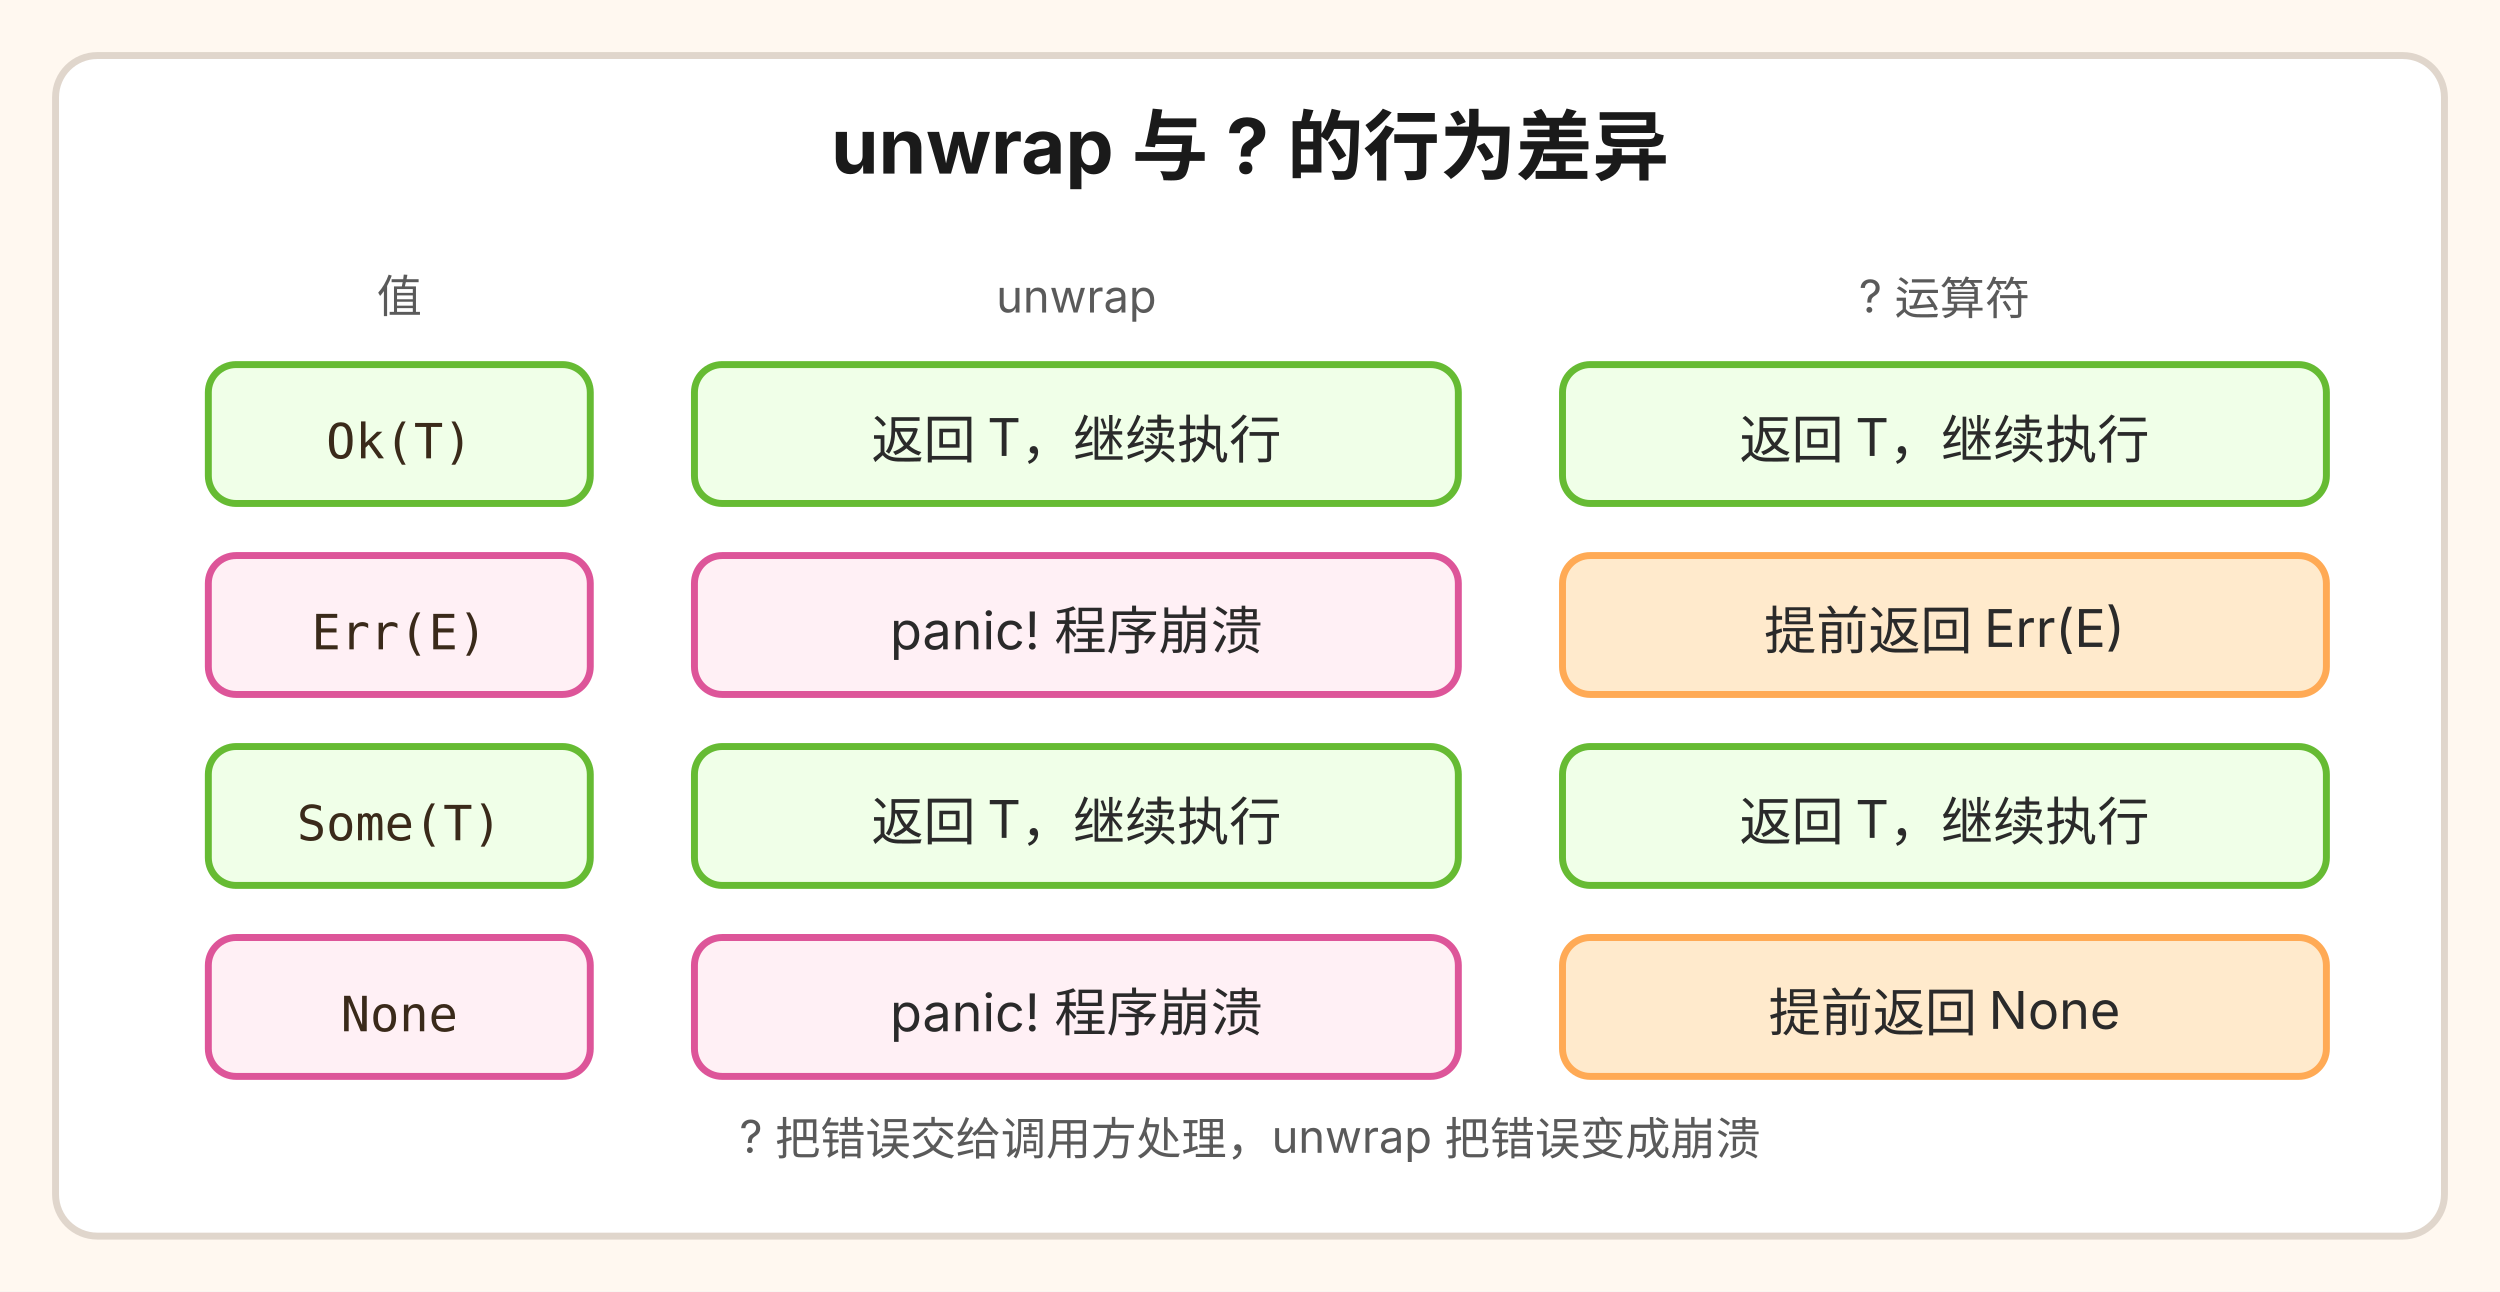
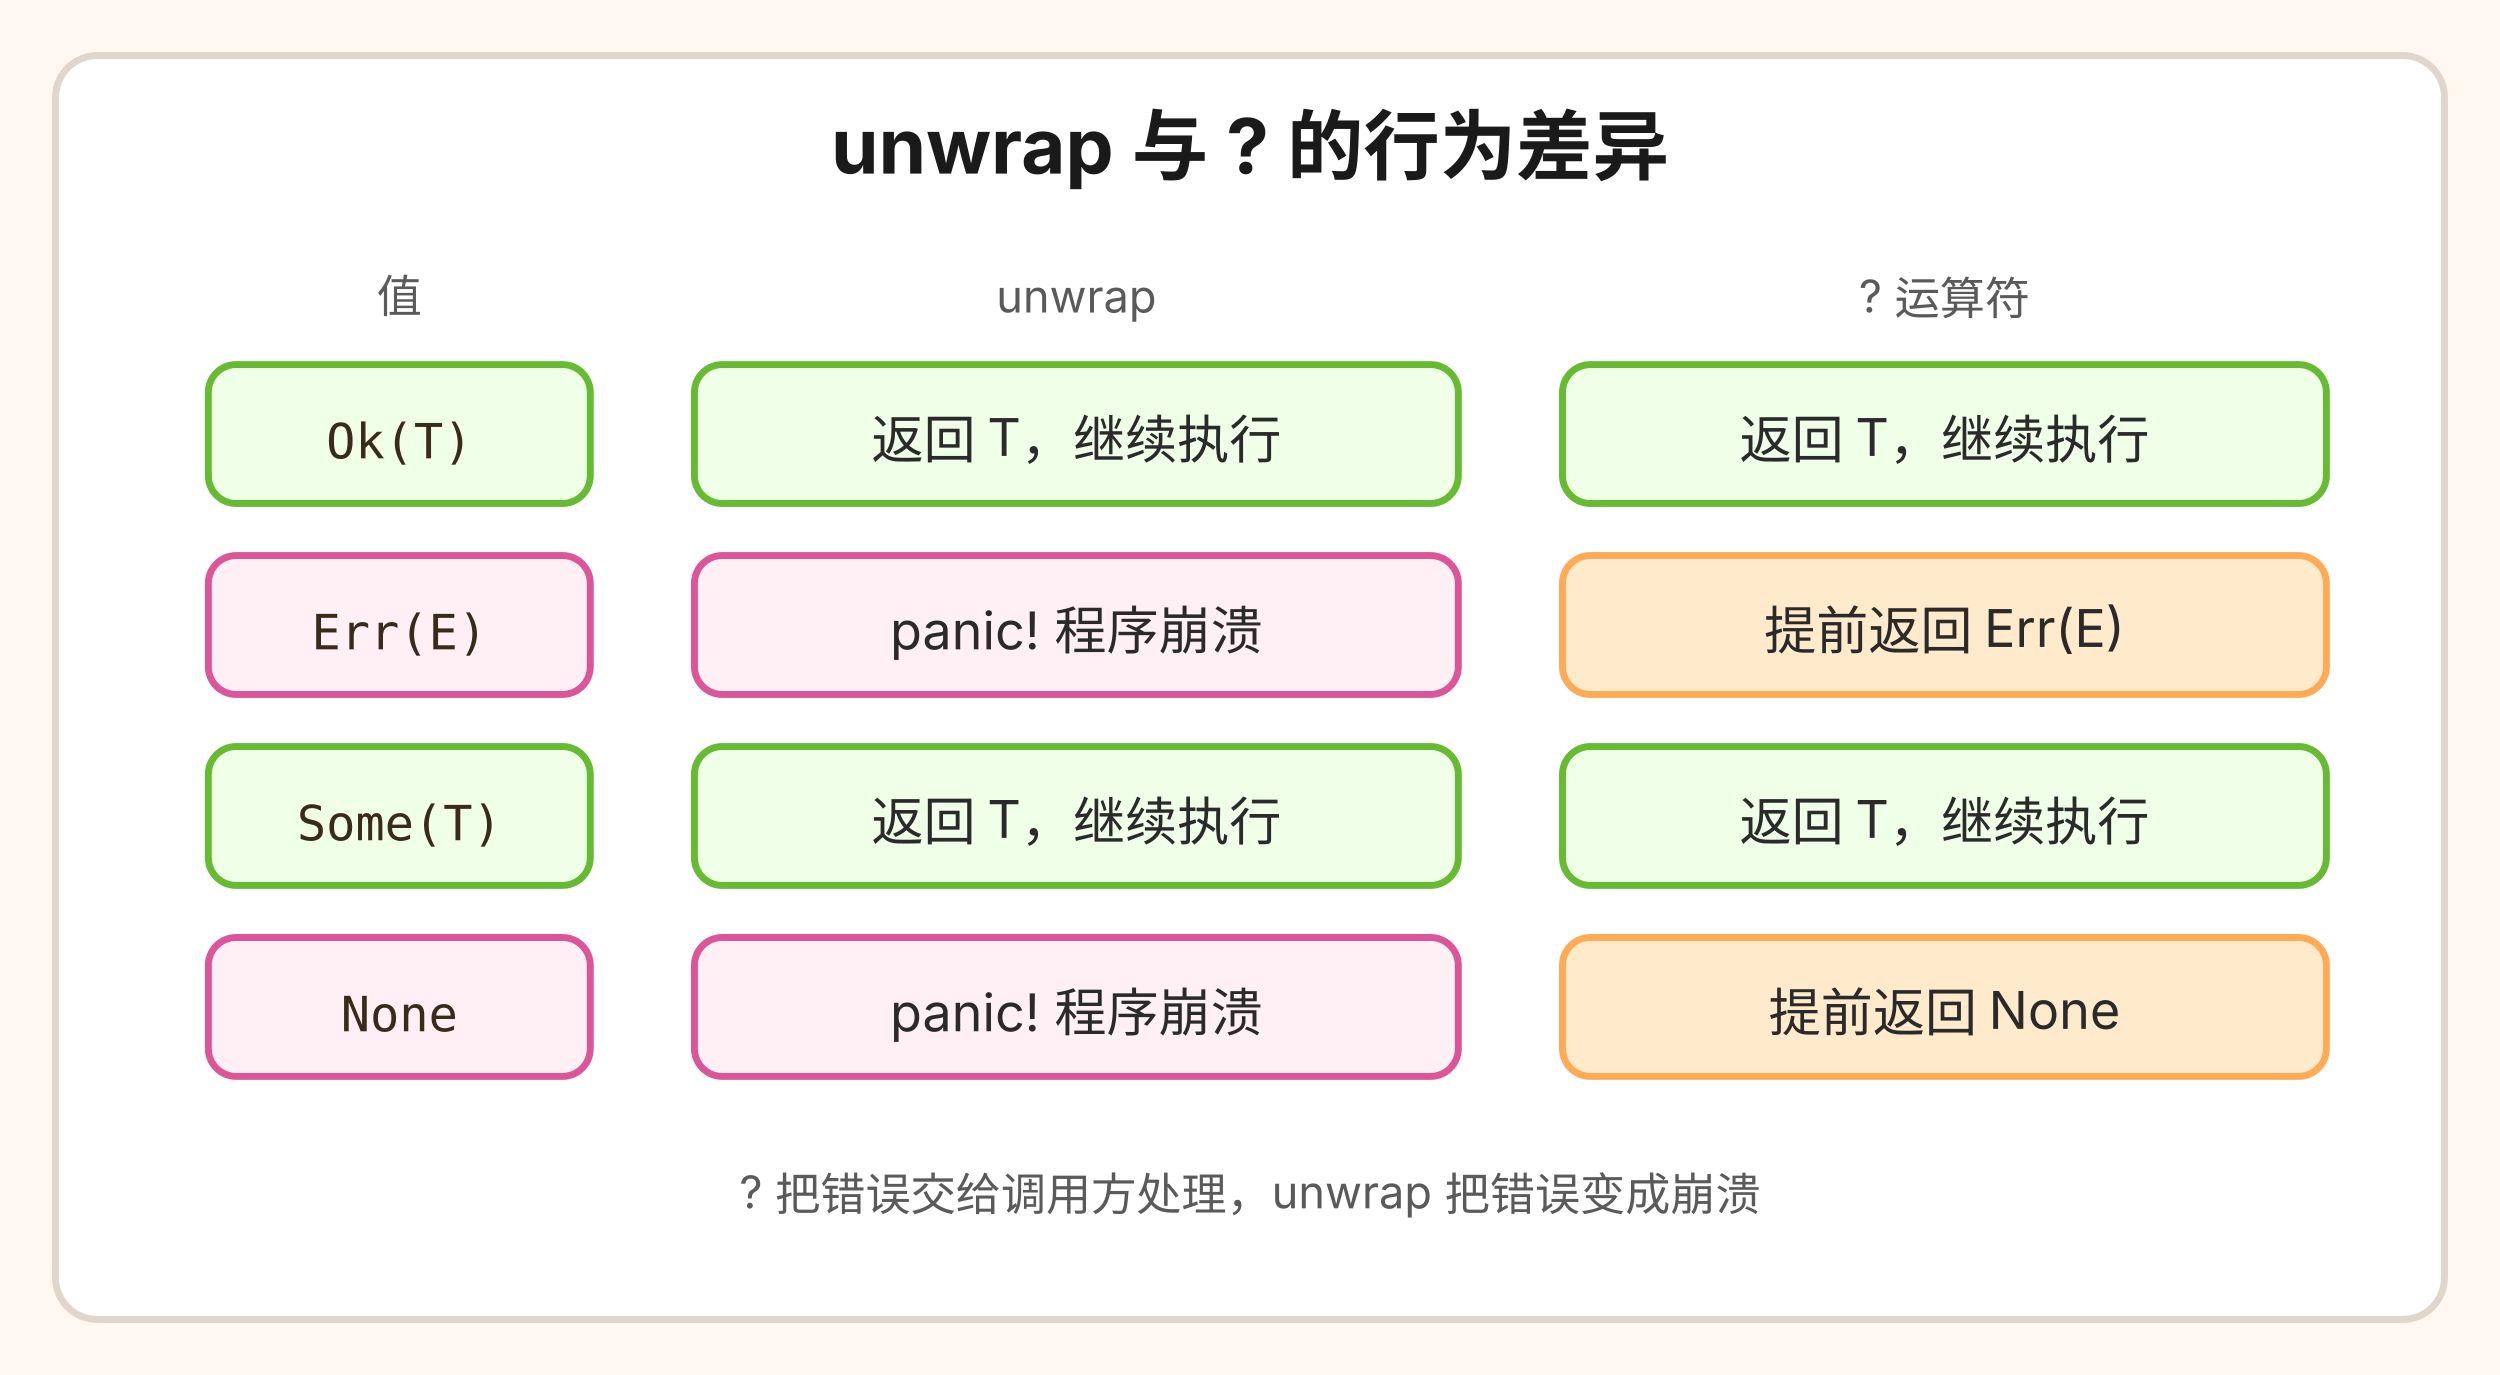
- <svg xmlns="http://www.w3.org/2000/svg" width="720" height="372" viewBox="0 0 720 372">
+ <svg xmlns="http://www.w3.org/2000/svg" width="720" height="396" viewBox="0 0 720 396">
  <defs>
    <style>
      .bg { fill: #fff8f0; }
      .card { fill: #ffffff; stroke: #e0d6cc; stroke-width: 2; }
      .title { font: bold 22px system-ui, -apple-system, sans-serif; fill: #1a1a1a; }
      .text { font: 15px system-ui, -apple-system, sans-serif; fill: #2a2a2a; }
      .code { font: 14px "SF Mono", Menlo, monospace; fill: #3a2a1a; }
      .label { font: 13px system-ui, -apple-system, sans-serif; fill: #5a5a5a; }
      .arrow { stroke: #7a6a5a; stroke-width: 2; fill: none; marker-end: url(#arrowhead); }
      .highlight { fill: #ffeacc; stroke: #ffaa55; stroke-width: 2; }
      .box { fill: #e8f4ff; stroke: #3399ff; stroke-width: 2; }
      .box2 { fill: #f0ffe8; stroke: #66bb33; stroke-width: 2; }
      .box3 { fill: #fff0f5; stroke: #dd5599; stroke-width: 2; }
    </style>
    <marker id="arrowhead" markerWidth="10" markerHeight="7" refX="9" refY="3.5" orient="auto">
      <polygon points="0 0, 10 3.5, 0 7" fill="#7a6a5a" />
    </marker>
  </defs>
-   <rect width="720" height="372" class="bg" />
-   <rect x="16" y="16" width="688" height="340" rx="12" class="card" />
+   <rect width="720" height="396" class="bg" />
+   <rect x="16" y="16" width="688" height="364" rx="12" class="card" />
  <text x="360" y="50" text-anchor="middle" class="title">unwrap 与 ? 的行为差异</text>
  <text x="115" y="90" text-anchor="middle" class="label">值</text>
  <text x="310" y="90" text-anchor="middle" class="label">unwrap</text>
  <text x="560" y="90" text-anchor="middle" class="label">? 运算符</text>
  <rect x="60" y="105" width="110" height="40" rx="8" class="box2" />
  <text x="115" y="132" text-anchor="middle" class="code">Ok(T)</text>
  <rect x="200" y="105" width="220" height="40" rx="8" class="box2" />
  <text x="310" y="132" text-anchor="middle" class="text">返回 T，继续执行</text>
  <rect x="450" y="105" width="220" height="40" rx="8" class="box2" />
  <text x="560" y="132" text-anchor="middle" class="text">返回 T，继续执行</text>
  <rect x="60" y="160" width="110" height="40" rx="8" class="box3" />
  <text x="115" y="187" text-anchor="middle" class="code">Err(E)</text>
  <rect x="200" y="160" width="220" height="40" rx="8" class="box3" />
  <text x="310" y="187" text-anchor="middle" class="text">panic! 程序崩溃</text>
  <rect x="450" y="160" width="220" height="40" rx="8" class="highlight" />
  <text x="560" y="187" text-anchor="middle" class="text">提前返回 Err(E)</text>
  <rect x="60" y="215" width="110" height="40" rx="8" class="box2" />
  <text x="115" y="242" text-anchor="middle" class="code">Some(T)</text>
  <rect x="200" y="215" width="220" height="40" rx="8" class="box2" />
  <text x="310" y="242" text-anchor="middle" class="text">返回 T，继续执行</text>
  <rect x="450" y="215" width="220" height="40" rx="8" class="box2" />
  <text x="560" y="242" text-anchor="middle" class="text">返回 T，继续执行</text>
  <rect x="60" y="270" width="110" height="40" rx="8" class="box3" />
  <text x="115" y="297" text-anchor="middle" class="code">None</text>
  <rect x="200" y="270" width="220" height="40" rx="8" class="box3" />
  <text x="310" y="297" text-anchor="middle" class="text">panic! 程序崩溃</text>
  <rect x="450" y="270" width="220" height="40" rx="8" class="highlight" />
  <text x="560" y="297" text-anchor="middle" class="text">提前返回 None</text>
-   <text x="360" y="332" text-anchor="middle" class="label">? 把错误交给调用方处理，unwrap 把错误变成崩溃</text>
+   <text x="360" y="348" text-anchor="middle" class="label">? 把错误交给调用方处理，unwrap 把错误变成崩溃</text>
</svg>
